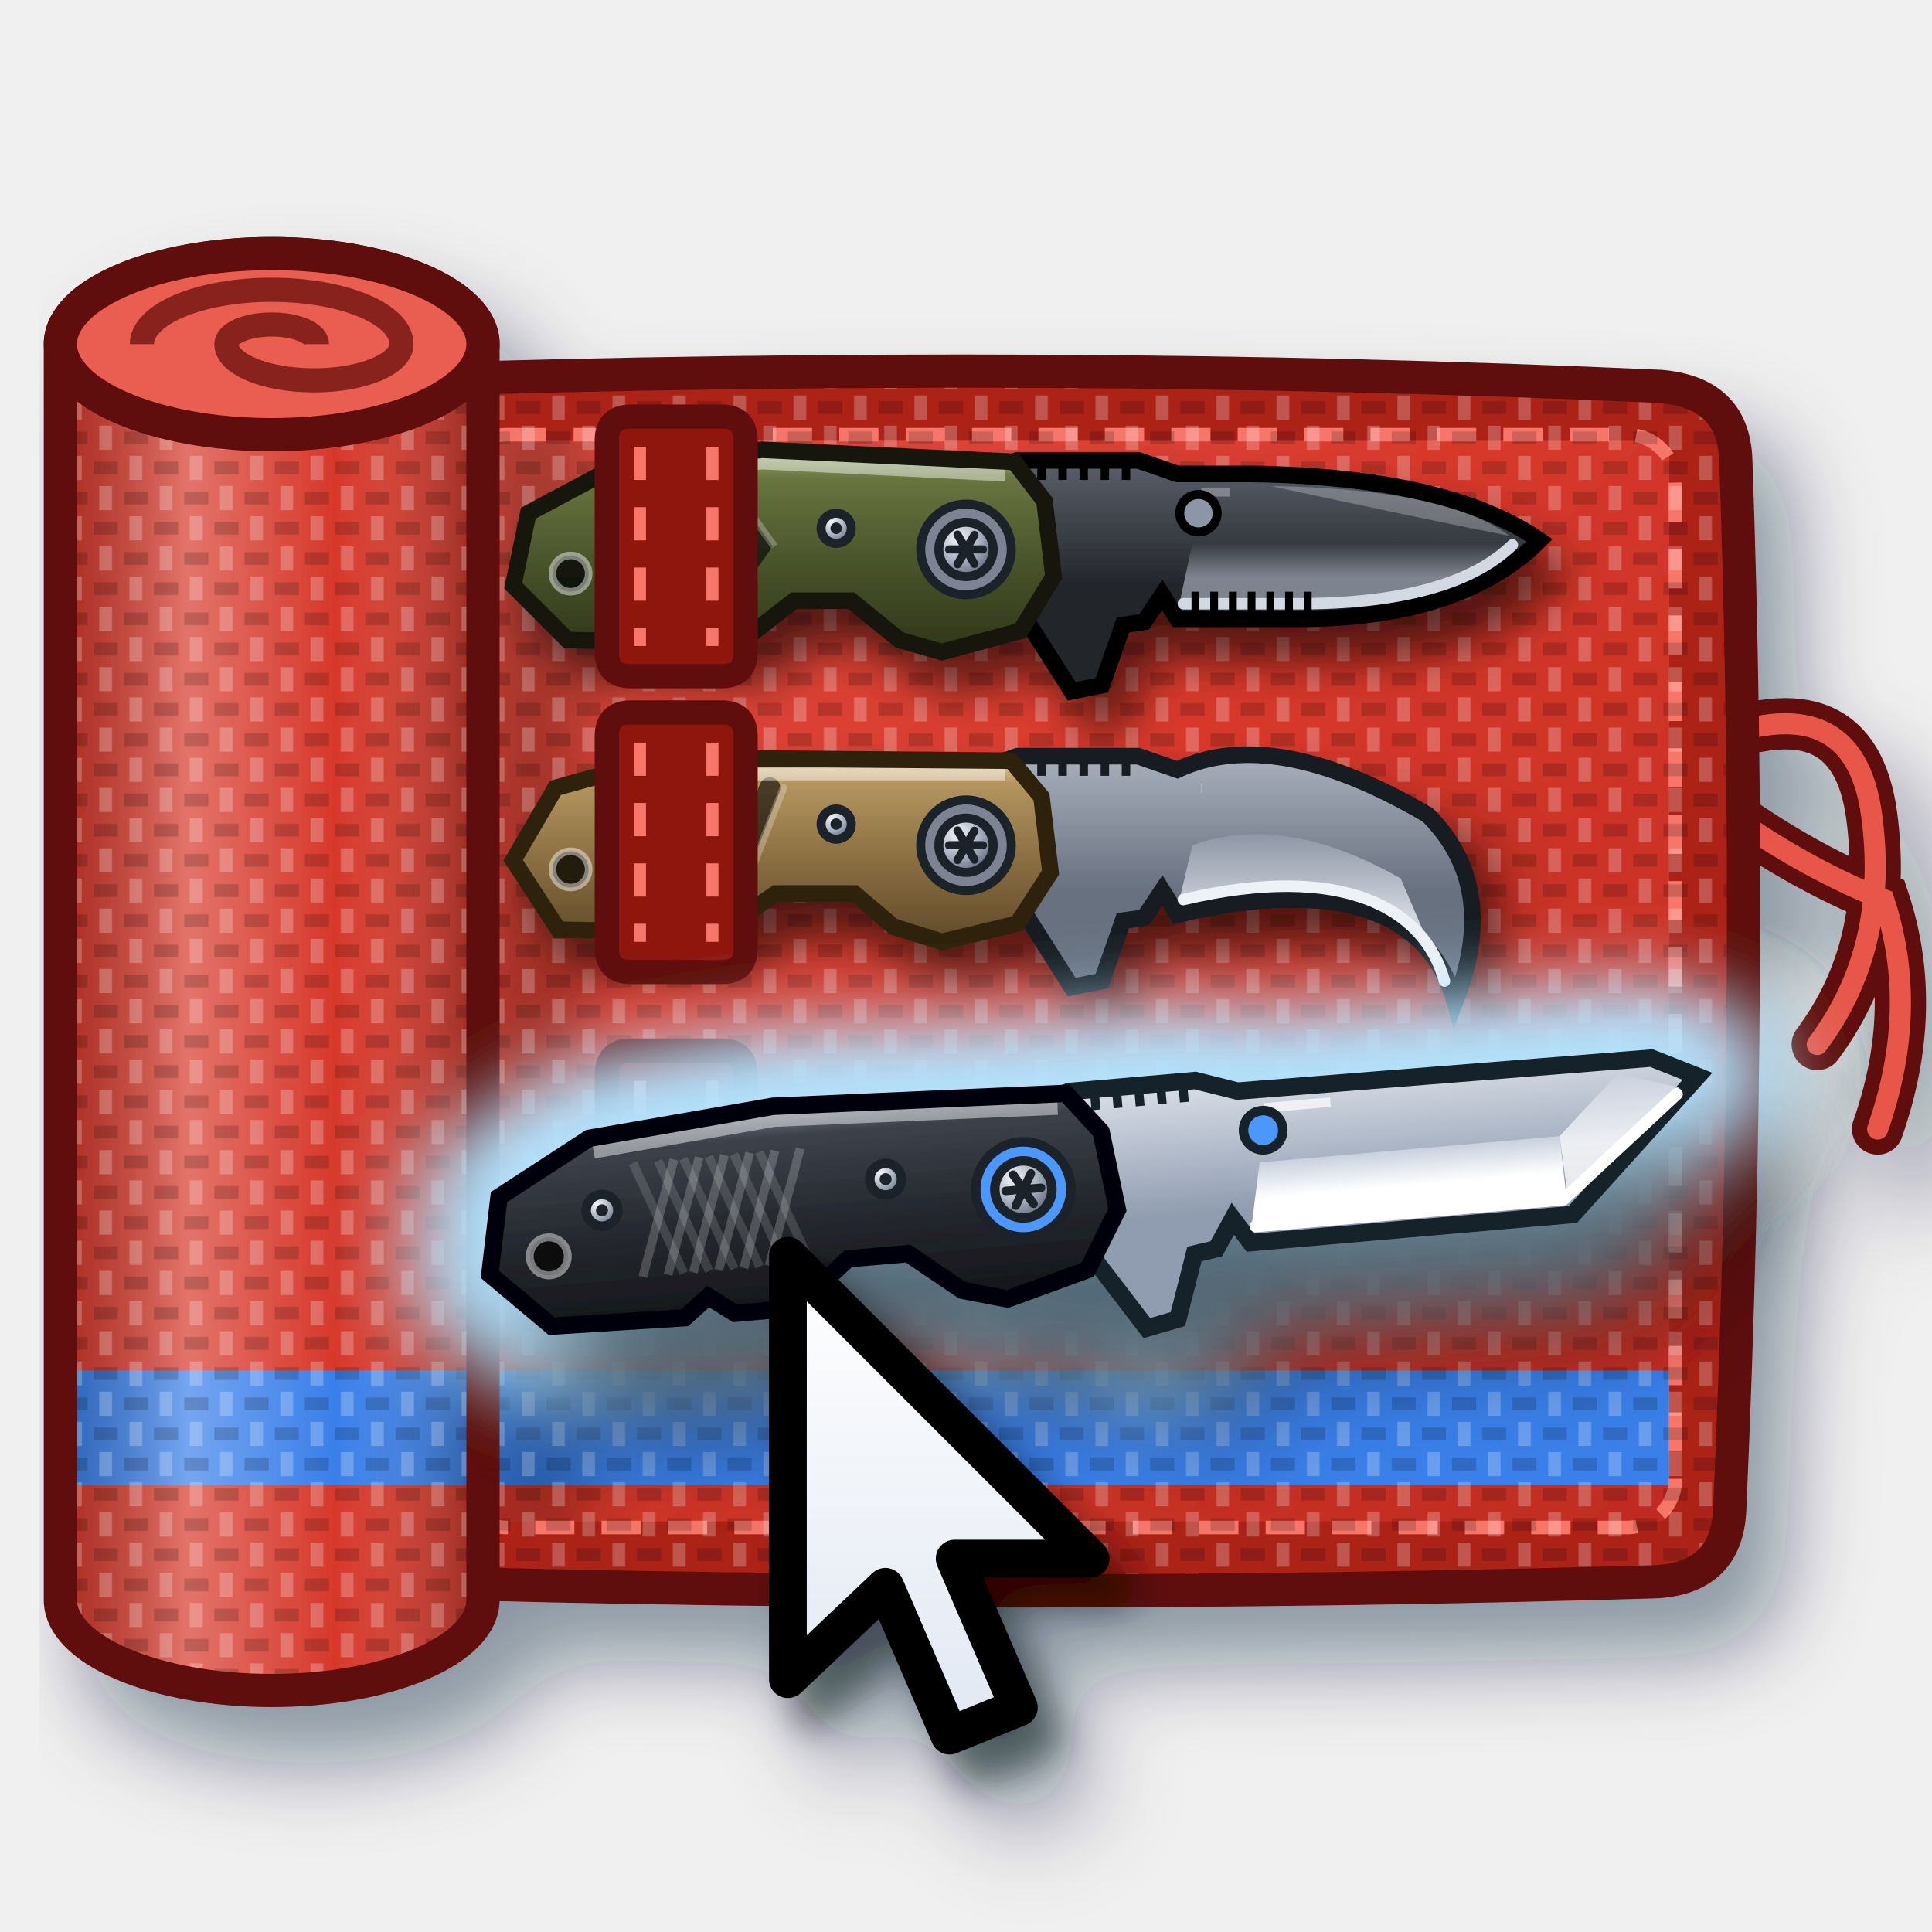
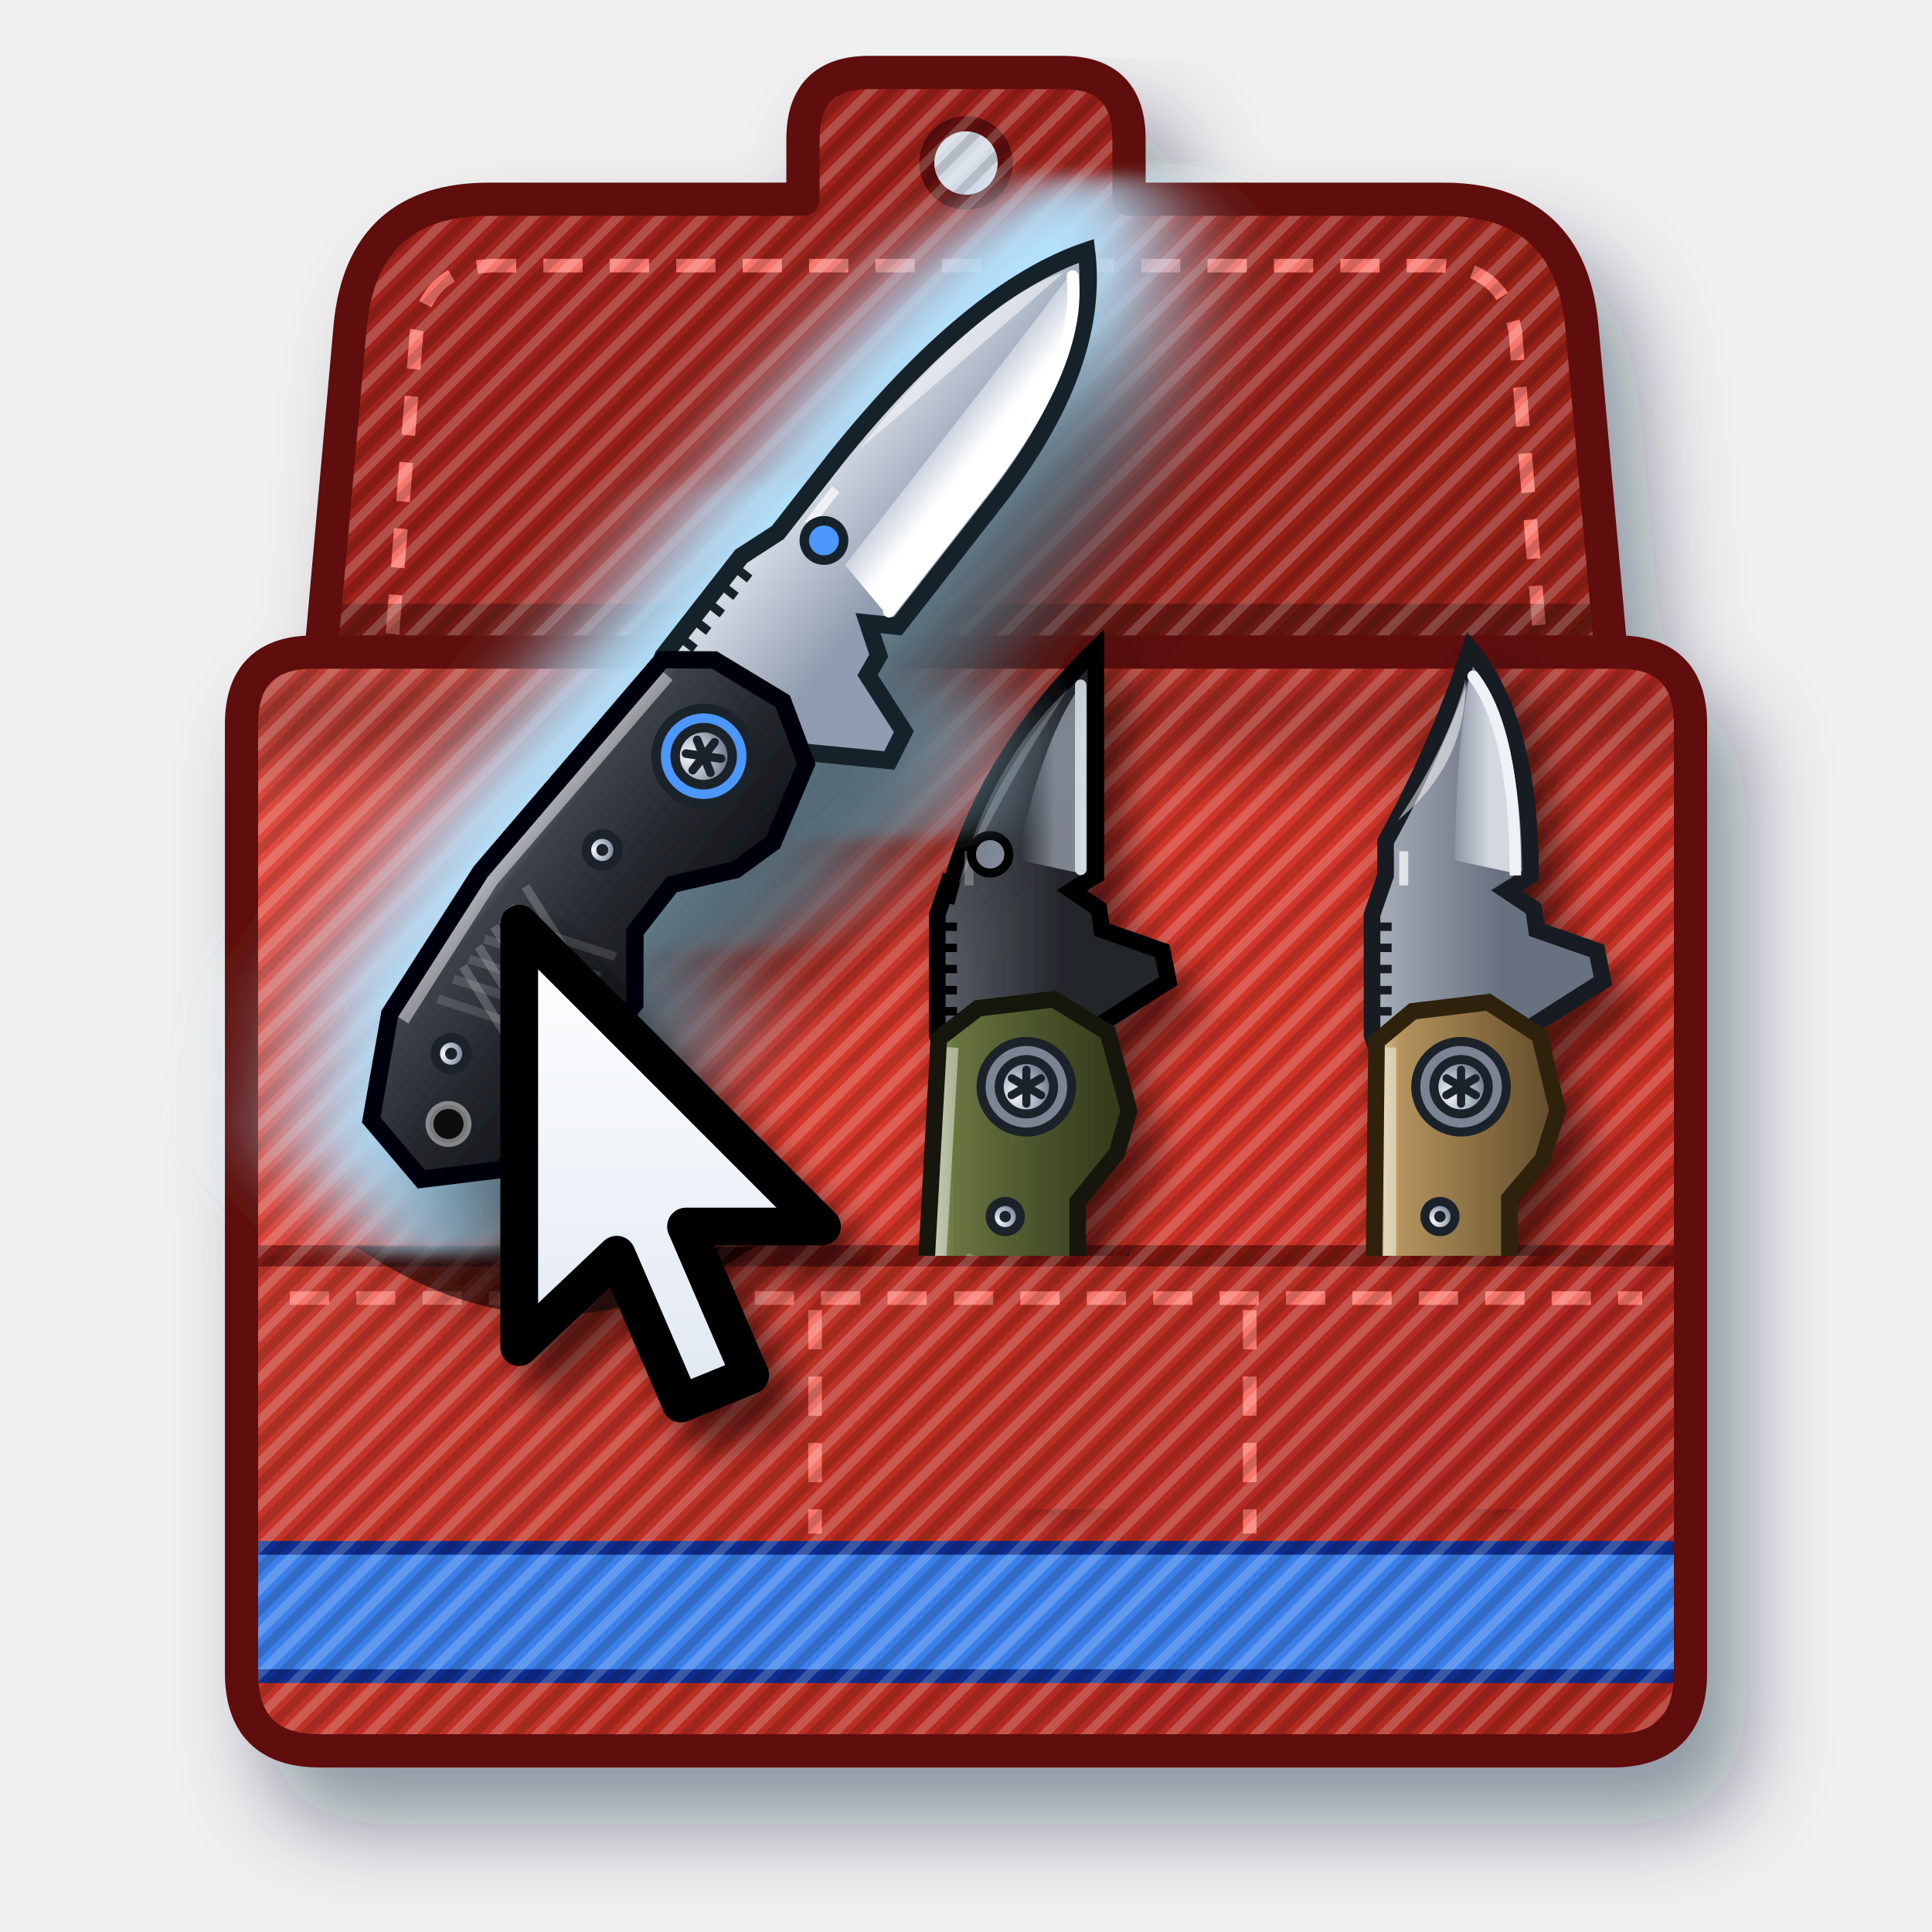
<svg xmlns="http://www.w3.org/2000/svg" viewBox="0 0 64 64" width="64" height="64">
  <defs>
    <filter id="pk2a-glow" x="-30%" y="-90%" width="160%" height="280%">
      <feGaussianBlur stdDeviation="1.25" />
    </filter>
-     <linearGradient id="pk2a-roll">
-       <stop stop-color="#000" stop-opacity=".2" />
-       <stop offset=".3" stop-color="#fff" stop-opacity=".3" />
-       <stop offset=".65" stop-color="#fff" stop-opacity="0" />
-       <stop offset="1" stop-color="#000" stop-opacity=".32" />
+     <pattern id="pk2a-c1" width="64" height="64" patternUnits="userSpaceOnUse">
+       <rect width="64" height="64" fill="url(#pk2a-cloth)" />
+       <path d="M0 41.6H64V64H0Z" fill="#000" fill-opacity=".1" />
+       <path d="M0 41.6H64" stroke="#5E0C08" stroke-opacity=".7" stroke-width=".7" />
+       <path d="M0 53.4H64" stroke="#0A2F8F" stroke-width="4.7" />
+       <path d="M0 53.4H64" stroke="#3A7FEA" stroke-width="3.8" />
+       <g filter="url(#pk2a-glow)" fill="none" stroke-linecap="round">
+         <path d="M34.9 40.2L34.9 22.2M49.3 40.2L49.3 22.2M8 23.6H56" stroke="#000" stroke-opacity=".3" stroke-width="3.2" />
+       </g>
+       <path d="M9.6 43H54.4M27 43.4V50.8M41.4 43.4V50.8" fill="none" stroke="#F7766A" stroke-width=".45" stroke-dasharray="1.3 .9" />
+       <rect width="64" height="64" fill="url(#pk2a-tw)" />
+     </pattern>
+     <linearGradient id="pk2a-lining" x2="1" y2="1">
+       <stop stop-color="#A6261D" />
+       <stop offset="1" stop-color="#881B15" />
    </linearGradient>
+     <pattern id="pk2a-tw" width="1.4" height="1.4" patternUnits="userSpaceOnUse">
+       <path d="M-1 1.35L1.35 -1M-1 2.75L2.75 -1" stroke="#000" stroke-opacity=".15" stroke-width=".3" />
+       <path d="M-1 2.05L2.05 -1M-1 3.45L3.45 -1" stroke="#fff" stroke-opacity=".2" stroke-width=".3" />
+     </pattern>
+     <pattern id="pk2a-c0" width="64" height="64" patternUnits="userSpaceOnUse">
+       <rect width="64" height="64" fill="url(#pk2a-lining)" />
+       <path d="M13 21L13.8 11Q14.2 8.8 16.4 8.8H47.6Q49.8 8.8 50.2 11L51 21" fill="none" stroke="#F7766A" stroke-width=".45" stroke-dasharray="1.3 .9" />
+       <circle cx="32" cy="5.4" r="1.3" fill="#D5DBE5" stroke="#5E0C08" stroke-width=".5" />
+       <path d="M8 21.2H56" stroke="#000" stroke-opacity=".3" stroke-width="2.4" />
+       <rect width="64" height="64" fill="url(#pk2a-tw)" />
+     </pattern>
    <linearGradient id="pk2a-cloth" x2="1" y2="1">
      <stop stop-color="#ED6357" />
      <stop offset=".5" stop-color="#D7382B" />
      <stop offset="1" stop-color="#B3251B" />
    </linearGradient>
-     <pattern id="pk2a-cv" width="2" height="2" patternUnits="userSpaceOnUse">
-       <path d="M.1 .5h.8M1.1 1.5h.8" stroke="#000" stroke-opacity=".17" stroke-width=".42" />
-       <path d="M1.5 .1v.8M.5 1.1v.8" stroke="#fff" stroke-opacity=".24" stroke-width=".42" />
-     </pattern>
-     <pattern id="pk2a-c0" width="64" height="64" patternUnits="userSpaceOnUse">
-       <rect width="64" height="64" fill="url(#pk2a-cloth)" />
-       <path d="M0 47.3H64" fill="none" stroke="#3A7FEA" stroke-width="3.8" />
-       <g filter="url(#pk2a-glow)" fill="none" stroke-linecap="round">
-         <path d="M18.4 19.4L48.4 19.4M18.4 29.2L48.4 29.2M17.6 14V51" stroke="#000" stroke-opacity=".3" stroke-width="3.2" />
-       </g>
-       <rect x="13" y="12.4" width="44.5" height="40.2" rx="2.6" fill="none" stroke="#AC2117" stroke-width="4.4" />
-       <rect x="15.2" y="14.4" width="40.3" height="36.2" rx="1.6" fill="none" stroke="#F7766A" stroke-width=".45" stroke-dasharray="1.3 .9" />
-       <rect width="64" height="64" fill="url(#pk2a-cv)" />
-     </pattern>
    <linearGradient id="pk2a-f-dlc" x1="0" y1="0" x2="0" y2="1">
      <stop offset="0" stop-color="#5B606A" />
      <stop offset="0.55" stop-color="#22252A" />
      <stop offset="1" stop-color="#22252A" />
    </linearGradient>
    <linearGradient id="pk2a-b-dlc" x1="0" y1="0" x2="0" y2="1">
      <stop offset="0" stop-color="#33373E" />
      <stop offset="0.55" stop-color="#7E848F" />
      <stop offset="1" stop-color="#7E848F" />
    </linearGradient>
    <linearGradient id="pk2a-h-od" x1="0" y1="0" x2="0" y2="1">
      <stop offset="0" stop-color="#A3AE7C" />
      <stop offset="0.14" stop-color="#69753F" />
      <stop offset="0.55" stop-color="#4A542B" />
      <stop offset="1" stop-color="#2F361A" />
    </linearGradient>
    <radialGradient id="pk2a-pin" cx=".35" cy=".3" r=".8">
      <stop offset="0" stop-color="#F4F6FA" />
      <stop offset="0.5" stop-color="#AAB3C2" />
      <stop offset="1" stop-color="#525C6E" />
    </radialGradient>
    <filter id="pk2a-ks" x="-30%" y="-30%" width="170%" height="170%">
      <feDropShadow dx=".7" dy="1.1" stdDeviation=".7" flood-color="#000" flood-opacity=".5" />
    </filter>
    <linearGradient id="pk2a-f-stone" x1="0" y1="0" x2="0" y2="1">
      <stop offset="0" stop-color="#A9B0BC" />
      <stop offset="0.55" stop-color="#687180" />
      <stop offset="1" stop-color="#687180" />
    </linearGradient>
    <linearGradient id="pk2a-b-stone" x1="0" y1="0" x2="0" y2="1">
      <stop offset="0" stop-color="#8E97A6" />
      <stop offset="0.55" stop-color="#D3D8E0" />
      <stop offset="1" stop-color="#D3D8E0" />
    </linearGradient>
    <linearGradient id="pk2a-h-tan" x1="0" y1="0" x2="0" y2="1">
      <stop offset="0" stop-color="#E6CFA2" />
      <stop offset="0.14" stop-color="#B4955F" />
      <stop offset="0.55" stop-color="#8B6F42" />
      <stop offset="1" stop-color="#5F4A29" />
    </linearGradient>
-     <pattern id="pk2a-c1" width="64" height="64" patternUnits="userSpaceOnUse">
-       <rect width="64" height="64" fill="#D7382B" />
-       <path d="M0 47.3H64" fill="none" stroke="#3A7FEA" stroke-width="3.8" />
-       <rect x="2" width="14" height="64" fill="url(#pk2a-roll)" />
-       <rect width="64" height="64" fill="url(#pk2a-cv)" />
-     </pattern>
    <linearGradient id="pk2a-f-satin" x1="0" y1="0" x2="0" y2="1">
      <stop offset="0" stop-color="#D9DFE8" />
      <stop offset="0.55" stop-color="#909CB0" />
      <stop offset="1" stop-color="#909CB0" />
    </linearGradient>
    <linearGradient id="pk2a-b-satin" x1="0" y1="0" x2="0" y2="1">
      <stop offset="0" stop-color="#C9D1DE" />
      <stop offset="0.55" stop-color="#FFFFFF" />
      <stop offset="1" stop-color="#FFFFFF" />
    </linearGradient>
    <linearGradient id="pk2a-h-black" x1="0" y1="0" x2="0" y2="1">
      <stop offset="0" stop-color="#7C8592" />
      <stop offset="0.14" stop-color="#3D424B" />
      <stop offset="0.55" stop-color="#25282E" />
      <stop offset="1" stop-color="#131519" />
    </linearGradient>
    <filter id="pk2a-lift" x="-30%" y="-30%" width="170%" height="170%">
      <feDropShadow dx="2" dy="3.4" stdDeviation="1.8" flood-color="#000" flood-opacity=".55" />
    </filter>
    <filter id="pk2a-cs" x="-30%" y="-30%" width="170%" height="170%">
      <feDropShadow dx="1" dy="1.2" stdDeviation=".7" flood-color="#000" flood-opacity=".5" />
    </filter>
    <linearGradient id="pk2a-cur" x1="0" y1="0" x2="0" y2="1">
      <stop offset="0" stop-color="#FFFFFF" />
      <stop offset="1" stop-color="#E1E8F3" />
    </linearGradient>
    <filter id="pk2a-shadow" x="-30%" y="-30%" width="170%" height="170%">
      <feDropShadow dx="1.3" dy="1.9" stdDeviation="1.4" flood-color="#06143A" flood-opacity=".42" />
    </filter>
  </defs>
  <g filter="url(#pk2a-shadow)">
-     <path d="M56.5 24.6Q61.4 22.6 62 27T60.2 34.6M56.5 26.4Q59.4 28.6 62.4 29.8Q63.6 33.4 62.2 37.4" fill="none" stroke="#5E0C08" stroke-width="1.7" stroke-linecap="round" />
-     <path d="M56.5 24.6Q61.4 22.6 62 27T60.2 34.6M56.5 26.4Q59.4 28.6 62.4 29.8Q63.6 33.4 62.2 37.4" fill="none" stroke="#E7574A" stroke-width=".7" stroke-linecap="round" />
-     <path d="M13 12.6Q35 11.9 55 12.8Q57.4 13 57.5 15.2Q58.1 32 57.3 50Q57.2 52.3 54.8 52.4Q34 53 13 52.4Z" fill="url(#pk2a-c0)" stroke="#5E0C08" stroke-width="1.1" stroke-linejoin="round" />
+     <path d="M10.6 22L11.6 10.8Q12 6.6 16.2 6.6H26.6V4.6Q26.6 2.4 28.8 2.4H35.2Q37.4 2.4 37.4 4.6V6.6H47.8Q52 6.6 52.4 10.8L53.4 22Z" fill="url(#pk2a-c0)" stroke="#5E0C08" stroke-width="1.1" stroke-linejoin="round" />
+     <path d="M10.4 21.6H53.6Q56 21.6 56 24V55.4Q56 58 53.4 58H10.6Q8 58 8 55.4V24Q8 21.6 10.4 21.6Z" fill="url(#pk2a-c1)" stroke="#5E0C08" stroke-width="1.1" stroke-linejoin="round" />
    <g filter="url(#pk2a-ks)">
-       <g transform="translate(32 18.2) rotate(0)">
-         <path d="M-1 -2L1.7 -2.95L5.7 -2.95L7 -2.5L9.5 -2.5Q15.96 -2.4 19 -.3Q16.4 2.3 11 2.3L7 2.3L6.5 1.5L5.9 2.4L5.2 2.5L4.5 4.5L3.5 4.7L2.1 2.5L-1 2.2Z" fill="url(#pk2a-f-dlc)" stroke="#030405" stroke-width=".55" stroke-miterlimit="6" />
-         <path d="M7.5 -.2L11 -.2Q15.6 -.2 18.2 -.25Q16.2 1.88 11 1.88L7.05 1.88Z" fill="url(#pk2a-b-dlc)" />
-         <path d="M10.1 -2.1Q15.96 -2 18 -.45Q15.2 -1 10.1 -2.1Z" fill="#fff" fill-opacity=".25" />
-         <path d="M7.2 1.8H11Q16.1 1.8 18.1 -.15" fill="none" stroke="#D3D9E2" stroke-width=".38" stroke-linecap="round" />
-         <path d="M7.8 -1.9H8.74" stroke="#fff" stroke-opacity=".3" stroke-width=".3" />
+       <g transform="translate(34 36) rotate(-90)">
+         <path d="M-1 -2L1.7 -2.95L5.7 -2.95L7 -2.5L6.09 -2.65Q10.73 -1.55 14.5 2.3L7 2.3L6.5 1.5L5.9 2.4L5.2 2.5L4.5 4.5L3.5 4.7L2.1 2.5L-1 2.2Z" fill="url(#pk2a-f-dlc)" stroke="#030405" stroke-width=".55" stroke-miterlimit="6" />
+         <path d="M7.5 -.2L8 -.2Q11.7 .6 13.4 1.88L7.05 1.88Z" fill="url(#pk2a-b-dlc)" />
+         <path d="M6.69 -2.25Q10.73 -1.2 13.2 1.4Q10.15 -.6 6.69 -2.25Z" fill="#fff" fill-opacity=".25" />
+         <path d="M7.2 1.8H13.3" fill="none" stroke="#D3D9E2" stroke-width=".38" stroke-linecap="round" />
+         <path d="M7.8 -1.9H6.67" stroke="#fff" stroke-opacity=".3" stroke-width=".3" />
        <path d="M2.5 -3v.7M3.2 -3v.7M3.9 -3v.7M4.6 -3v.7M5.3 -3v.7" stroke="#030405" stroke-width=".28" />
-         <path d="M7.6 2.2v-.8M8.22 2.2v-.8M8.84 2.2v-.8M9.46 2.2v-.8M10.08 2.2v-.8M10.7 2.2v-.8M11.32 2.2v-.8" stroke="#030405" stroke-width=".26" />
        <circle cx="7.7" cy="-1.2" r=".62" fill="#8D96A6" stroke="#030405" stroke-width=".3" />
-         <path d="M2.6 -1.6L1.6 -2.9L-6.75 -3.3L-11.5 -2.8L-14.5 -1.2L-15 1.2L-13.2 3L-9 3.1L-9 2.5L-9.4 3.1L-7.5 3.1L-5.7 1.7L-3.8 1.7L-2.2 3L-.8 3.4L1.8 2.7L2.9 .9Z" fill="url(#pk2a-h-od)" />
-         <path d="M-10 -1.9l1.3 1.8l-1.3 1.8M-8.1 -1.9l1.3 1.8l-1.3 1.8" fill="none" stroke="#000" stroke-opacity=".6" stroke-width=".65" />
-         <path d="M-9.55 -1.9l1.3 1.8M-7.65 -1.9l1.3 1.8" fill="none" stroke="#fff" stroke-opacity=".25" stroke-width=".25" />
-         <path d="M1.3 -2.45L-6.75 -2.85L-11.4 -2.35" fill="none" stroke="#fff" stroke-opacity=".45" stroke-width=".4" />
+         <path d="M2.6 -1.6L1.6 -2.9L-5.62 -3.3L-9 -2.8L-12 -1.2L-12.5 1.2L-10.7 3L-6.5 3.1L-7.5 2.5L-9.4 3.1L-7.5 3.1L-5.7 1.7L-3.8 1.7L-2.2 3L-.8 3.4L1.8 2.7L2.9 .9Z" fill="url(#pk2a-h-od)" />
+         <path d="M-7.5 1.7l1.4 -3.6" stroke="#000" stroke-opacity=".6" stroke-width=".7" stroke-linecap="round" />
+         <path d="M-7.05 1.7l1.4 -3.6" stroke="#fff" stroke-opacity=".25" stroke-width=".25" stroke-linecap="round" />
+         <path d="M1.3 -2.45L-5.62 -2.85L-8.9 -2.35" fill="none" stroke="#fff" stroke-opacity=".45" stroke-width=".4" />
        <circle cx="0" cy="0" r="1.5" fill="#7B8493" stroke="#1B212C" stroke-width=".3" />
        <circle cx="0" cy="0" r=".9" fill="url(#pk2a-pin)" stroke="#1B212C" stroke-width=".3" />
        <path d="M-.56 0h1.12M-.28 -.49l.56 .97M-.28 .49l.56 -.97" stroke="#1B212C" stroke-width=".27" stroke-linecap="round" />
        <circle cx="-4.3" cy="-.7" r=".5" fill="url(#pk2a-pin)" stroke="#1B212C" stroke-width=".3" />
        <circle cx="-4.3" cy="-.7" r=".19" fill="#1B212C" />
-         <circle cx="-11.3" cy="-.5" r=".5" fill="url(#pk2a-pin)" stroke="#1B212C" stroke-width=".3" />
-         <circle cx="-11.3" cy="-.5" r=".19" fill="#1B212C" />
-         <circle cx="-13.1" cy=".8" r=".6" fill="#000" fill-opacity=".75" stroke="#fff" stroke-opacity=".45" stroke-width=".25" />
-         <path d="M2.6 -1.6L1.6 -2.9L-6.75 -3.3L-11.5 -2.8L-14.5 -1.2L-15 1.2L-13.2 3L-9 3.1L-9 2.5L-9.4 3.1L-7.5 3.1L-5.7 1.7L-3.8 1.7L-2.2 3L-.8 3.4L1.8 2.7L2.9 .9Z" fill="none" stroke="#141807" stroke-width=".55" stroke-miterlimit="6" />
+         <circle cx="-8.8" cy="-.5" r=".5" fill="url(#pk2a-pin)" stroke="#1B212C" stroke-width=".3" />
+         <circle cx="-8.8" cy="-.5" r=".19" fill="#1B212C" />
+         <circle cx="-10.6" cy=".8" r=".6" fill="#000" fill-opacity=".75" stroke="#fff" stroke-opacity=".45" stroke-width=".25" />
+         <path d="M2.6 -1.6L1.6 -2.9L-5.62 -3.3L-9 -2.8L-12 -1.2L-12.5 1.2L-10.7 3L-6.5 3.1L-7.5 2.5L-9.4 3.1L-7.5 3.1L-5.7 1.7L-3.8 1.7L-2.2 3L-.8 3.4L1.8 2.7L2.9 .9Z" fill="none" stroke="#141807" stroke-width=".55" stroke-miterlimit="6" />
      </g>
    </g>
    <g filter="url(#pk2a-ks)">
-       <g transform="translate(32 28) rotate(0)">
-         <path d="M-1 -2L1.7 -2.95L5.7 -2.95L7 -2.5Q10.2 -4 15.3 -1Q17.7 1.4 16.2 5.2C15.4 2.3 12.5 1 7 2.3L7 2.3L6.5 1.5L5.9 2.4L5.2 2.5L4.5 4.5L3.5 4.7L2.1 2.5L-1 2.2Z" fill="url(#pk2a-f-stone)" stroke="#161A22" stroke-width=".55" stroke-miterlimit="6" />
-         <path d="M7.5 0Q10.54 -1.1 14.4 1.1L15.9 4.6C15.1 2 12.5 .6 7.05 1.88Z" fill="url(#pk2a-b-stone)" />
-         <path d="M15.85 4.5C15.2 2.1 12.5 .55 7.2 1.8" fill="none" stroke="#EEF1F5" stroke-width=".38" stroke-linecap="round" />
-         <path d="M7.8 -1.9H7.82" stroke="#fff" stroke-opacity=".7" stroke-width=".3" />
+       <g transform="translate(48.4 36) rotate(-90)">
+         <path d="M-1 -2L1.7 -2.95L5.7 -2.95L7 -2.5L8.12 -2.5Q11.31 -.75 14.5 .3Q12.1 2.3 7 2.3L7 2.3L6.5 1.5L5.9 2.4L5.2 2.5L4.5 4.5L3.5 4.7L2.1 2.5L-1 2.2Z" fill="url(#pk2a-f-stone)" stroke="#161A22" stroke-width=".55" stroke-miterlimit="6" />
+         <path d="M7.5 -.2L7 -.2Q11.2 -.2 13.7 .32Q11.9 1.88 7 1.88L7.05 1.88Z" fill="url(#pk2a-b-stone)" />
+         <path d="M8.82 -2.1Q11.31 -.42 13.5 .15Q10.71 .2 8.82 -2.1Z" fill="#fff" fill-opacity=".5" />
+         <path d="M7.2 1.8H7Q11.8 1.8 13.6 .4" fill="none" stroke="#EEF1F5" stroke-width=".38" stroke-linecap="round" />
+         <path d="M7.8 -1.9H6.67" stroke="#fff" stroke-opacity=".7" stroke-width=".3" />
        <path d="M2.5 -3v.7M3.2 -3v.7M3.9 -3v.7M4.6 -3v.7M5.3 -3v.7" stroke="#161A22" stroke-width=".28" />
-         <path d="M2.5 -1.6L1.5 -2.8L-10 -2.9L-13.6 -1.9L-15 .5L-13.5 2.8L-8.2 2.9L-6.3 1.6L-3.7 1.6L-2.4 2.7L-.8 3.2L1.7 2.6L2.8 .9Z" fill="url(#pk2a-h-tan)" />
-         <path d="M-10 1.7l1.4 -3.6M-7.9 1.7l1.4 -3.6" stroke="#000" stroke-opacity=".6" stroke-width=".7" stroke-linecap="round" />
-         <path d="M-9.55 1.7l1.4 -3.6M-7.45 1.7l1.4 -3.6" stroke="#fff" stroke-opacity=".25" stroke-width=".25" stroke-linecap="round" />
-         <path d="M1.3 -2.35H-9.9" stroke="#fff" stroke-opacity=".45" stroke-width=".4" />
+         <path d="M2.5 -1.6L1.5 -2.8L-7.5 -2.9L-11.1 -1.9L-12.5 .5L-11 2.8L-8.2 2.9L-6.3 1.6L-3.7 1.6L-2.4 2.7L-.8 3.2L1.7 2.6L2.8 .9Z" fill="url(#pk2a-h-tan)" />
+         <path d="M-6.7 2.3V.6H-6.7L-5.7 1.4M-6.9 -1.2H-7" fill="none" stroke="#000" stroke-opacity=".65" stroke-width=".38" />
+         <path d="M-6.3 1H-6.9M-6.9 -.85H-7" stroke="#fff" stroke-opacity=".4" stroke-width=".25" />
+         <path d="M1.3 -2.35H-7.4" stroke="#fff" stroke-opacity=".45" stroke-width=".4" />
        <circle cx="0" cy="0" r="1.5" fill="#7B8493" stroke="#1B212C" stroke-width=".3" />
        <circle cx="0" cy="0" r=".9" fill="url(#pk2a-pin)" stroke="#1B212C" stroke-width=".3" />
        <path d="M-.56 0h1.12M-.28 -.49l.56 .97M-.28 .49l.56 -.97" stroke="#1B212C" stroke-width=".27" stroke-linecap="round" />
        <circle cx="-4.3" cy="-.7" r=".5" fill="url(#pk2a-pin)" stroke="#1B212C" stroke-width=".3" />
        <circle cx="-4.3" cy="-.7" r=".19" fill="#1B212C" />
-         <circle cx="-11.3" cy="-.5" r=".5" fill="url(#pk2a-pin)" stroke="#1B212C" stroke-width=".3" />
-         <circle cx="-11.3" cy="-.5" r=".19" fill="#1B212C" />
-         <circle cx="-13.1" cy=".8" r=".6" fill="#000" fill-opacity=".75" stroke="#fff" stroke-opacity=".45" stroke-width=".25" />
-         <path d="M2.5 -1.6L1.5 -2.8L-10 -2.9L-13.6 -1.9L-15 .5L-13.5 2.8L-8.2 2.9L-6.3 1.6L-3.7 1.6L-2.4 2.7L-.8 3.2L1.7 2.6L2.8 .9Z" fill="none" stroke="#2E220E" stroke-width=".55" stroke-miterlimit="6" />
+         <circle cx="-8.8" cy="-.5" r=".5" fill="url(#pk2a-pin)" stroke="#1B212C" stroke-width=".3" />
+         <circle cx="-8.8" cy="-.5" r=".19" fill="#1B212C" />
+         <circle cx="-10.6" cy=".8" r=".6" fill="#000" fill-opacity=".75" stroke="#fff" stroke-opacity=".45" stroke-width=".25" />
+         <path d="M2.5 -1.6L1.5 -2.8L-7.5 -2.9L-11.1 -1.9L-12.5 .5L-11 2.8L-8.2 2.9L-6.3 1.6L-3.7 1.6L-2.4 2.7L-.8 3.2L1.7 2.6L2.8 .9Z" fill="none" stroke="#2E220E" stroke-width=".55" stroke-miterlimit="6" />
      </g>
    </g>
-     <path d="M20.9 13.8h3q.8 0 .8 .8v7q0 .8 -.8 .8h-3q-.8 0 -.8 -.8v-7q0 -.8 .8 -.8zM20.9 23.6h3q.8 0 .8 .8v7q0 .8 -.8 .8h-3q-.8 0 -.8 -.8v-7q0 -.8 .8 -.8zM20.9 34.8h3q.8 0 .8 .8v7q0 .8 -.8 .8h-3q-.8 0 -.8 -.8v-7q0 -.8 .8 -.8z" fill="#8F1810" stroke="#5E0C08" stroke-width=".8" />
-     <path d="M21.2 14.8v6.6M23.6 14.8v6.6M21.2 24.6v6.6M23.6 24.6v6.6M21.2 35.8v6.6M23.6 35.8v6.6" fill="none" stroke="#F7766A" stroke-width=".4" stroke-dasharray="1.1 .9" />
-     <path d="M2 11.4A7 3 0 0 1 16 11.4V53A7 3 0 0 1 2 53Z" fill="url(#pk2a-c1)" stroke="#5E0C08" stroke-width="1.1" stroke-linejoin="round" />
-     <ellipse cx="9" cy="11.4" rx="7" ry="3" fill="#EA5D51" stroke="#5E0C08" stroke-width="1.1" />
-     <path d="M4.7 11.4a4.3 1.8 0 1 1 8.6 0a2.9 1.2 0 1 1 -5.8 0a1.5 .65 0 1 1 3 0" fill="none" stroke="#5E0C08" stroke-opacity=".7" stroke-width=".8" />
-     <g transform="translate(33.9 39.4) rotate(-5) scale(1.05)" filter="url(#pk2a-glow)" fill="#B4E4FF" stroke="#B4E4FF" stroke-width="5" stroke-linejoin="round">
-       <path d="M-1 -2L1.7 -2.95L5.7 -2.95L7 -2.5L20.1 -2.4L21.5 -1.7L17.2 2.3L7 2.3L6.5 1.5L5.9 2.4L5.2 2.5L4.5 4.5L3.5 4.7L2.1 2.5L-1 2.2Z" />
-       <path d="M2.6 -1.6L1.6 -2.9L-7.65 -3.3L-13.5 -2.8L-16.5 -1.2L-17 1.2L-15.2 3L-11 3.1L-10.2 2.5L-9.4 3.1L-7.5 3.1L-5.7 1.7L-3.8 1.7L-2.2 3L-.8 3.4L1.8 2.7L2.9 .9Z" />
+     <path d="M29 41.6H53.6V50H29Z" fill="url(#pk2a-c1)" />
+     <path d="M11.8 41.3H25Q18.4 45.8 11.8 41.3Z" fill="#000" fill-opacity=".55" />
+     <g transform="translate(23.31 25.05) rotate(-52) scale(1.05)" filter="url(#pk2a-glow)" fill="#B4E4FF" stroke="#B4E4FF" stroke-width="5" stroke-linejoin="round">
+       <path d="M-1 -2L1.7 -2.95L5.7 -2.95L7 -2.5L10 -2.5Q16.8 -2.4 20 -.3Q17.4 2.3 12 2.3L7 2.3L6.5 1.5L5.9 2.4L5.2 2.5L4.5 4.5L3.5 4.7L2.1 2.5L-1 2.2Z" />
+       <path d="M2.6 -1.6L1.6 -2.9L-7.2 -3.3L-12.5 -2.8L-15.5 -1.2L-16 1.2L-14.2 3L-10 3.1L-9.6 2.5L-9.4 3.1L-7.5 3.1L-5.7 1.7L-3.8 1.7L-2.2 3L-.8 3.4L1.8 2.7L2.9 .9Z" />
    </g>
    <g filter="url(#pk2a-lift)">
-       <g transform="translate(33.9 39.4) rotate(-5) scale(1.05)">
-         <path d="M-1 -2L1.7 -2.95L5.7 -2.95L7 -2.5L20.1 -2.4L21.5 -1.7L17.2 2.3L7 2.3L6.5 1.5L5.9 2.4L5.2 2.5L4.5 4.5L3.5 4.7L2.1 2.5L-1 2.2Z" fill="url(#pk2a-f-satin)" stroke="#19202C" stroke-width=".55" stroke-miterlimit="6" />
-         <path d="M7.5 -.2L17 -.2L17.05 1.88L7.05 1.88Z" fill="url(#pk2a-b-satin)" />
-         <path d="M17 -.2L19 -2L20.9 -1.4L17.1 1.88Z" fill="url(#pk2a-b-satin)" fill-opacity=".8" />
-         <path d="M7.2 1.8H16.95L20.8 -1.2" fill="none" stroke="#FFFFFF" stroke-width=".38" stroke-linecap="round" />
-         <path d="M7.8 -1.9H9.89" stroke="#fff" stroke-opacity=".7" stroke-width=".3" />
+       <g transform="translate(23.31 25.05) rotate(-52) scale(1.05)">
+         <path d="M-1 -2L1.7 -2.95L5.7 -2.95L7 -2.5L10 -2.5Q16.8 -2.4 20 -.3Q17.4 2.3 12 2.3L7 2.3L6.5 1.5L5.9 2.4L5.2 2.5L4.5 4.5L3.5 4.7L2.1 2.5L-1 2.2Z" fill="url(#pk2a-f-satin)" stroke="#19202C" stroke-width=".55" stroke-miterlimit="6" />
+         <path d="M7.5 -.2L12 -.2Q16.6 -.2 19.2 -.25Q17.2 1.88 12 1.88L7.05 1.88Z" fill="url(#pk2a-b-satin)" />
+         <path d="M10.6 -2.1Q16.8 -2 19 -.45Q16 -1 10.6 -2.1Z" fill="#fff" fill-opacity=".5" />
+         <path d="M7.2 1.8H12Q17.1 1.8 19.1 -.15" fill="none" stroke="#FFFFFF" stroke-width=".38" stroke-linecap="round" />
+         <path d="M7.8 -1.9H9.2" stroke="#fff" stroke-opacity=".7" stroke-width=".3" />
        <path d="M2.5 -3v.7M3.2 -3v.7M3.9 -3v.7M4.6 -3v.7M5.3 -3v.7" stroke="#19202C" stroke-width=".28" />
        <circle cx="7.7" cy="-1.2" r=".62" fill="#4B97FB" stroke="#19202C" stroke-width=".3" />
-         <path d="M2.6 -1.6L1.6 -2.9L-7.65 -3.3L-13.5 -2.8L-16.5 -1.2L-17 1.2L-15.2 3L-11 3.1L-10.2 2.5L-9.4 3.1L-7.5 3.1L-5.7 1.7L-3.8 1.7L-2.2 3L-.8 3.4L1.8 2.7L2.9 .9Z" fill="url(#pk2a-h-black)" />
-         <path d="M-12.2 1.7l1.3 -3.6M-11.4 1.7l1.3 -3.6M-10.6 1.7l1.3 -3.6M-9.8 1.7l1.3 -3.6M-9 1.7l1.3 -3.6M-8.2 1.7l1.3 -3.6" stroke="#fff" stroke-opacity=".2" stroke-width=".28" />
-         <path d="M-12.2 -1.9l1.3 3.6M-11.4 -1.9l1.3 3.6M-10.6 -1.9l1.3 3.6M-9.8 -1.9l1.3 3.6M-9 -1.9l1.3 3.6M-8.2 -1.9l1.3 3.6" stroke="#fff" stroke-opacity=".14" stroke-width=".28" />
-         <path d="M1.3 -2.45L-7.65 -2.85L-13.4 -2.35" fill="none" stroke="#fff" stroke-opacity=".45" stroke-width=".4" />
+         <path d="M2.6 -1.6L1.6 -2.9L-7.2 -3.3L-12.5 -2.8L-15.5 -1.2L-16 1.2L-14.2 3L-10 3.1L-9.6 2.5L-9.4 3.1L-7.5 3.1L-5.7 1.7L-3.8 1.7L-2.2 3L-.8 3.4L1.8 2.7L2.9 .9Z" fill="url(#pk2a-h-black)" />
+         <path d="M-11.2 1.7l1.3 -3.6M-10.4 1.7l1.3 -3.6M-9.6 1.7l1.3 -3.6M-8.8 1.7l1.3 -3.6M-8 1.7l1.3 -3.6" stroke="#fff" stroke-opacity=".2" stroke-width=".28" />
+         <path d="M-11.2 -1.9l1.3 3.6M-10.4 -1.9l1.3 3.6M-9.6 -1.9l1.3 3.6M-8.8 -1.9l1.3 3.6M-8 -1.9l1.3 3.6" stroke="#fff" stroke-opacity=".14" stroke-width=".28" />
+         <path d="M1.3 -2.45L-7.2 -2.85L-12.4 -2.35" fill="none" stroke="#fff" stroke-opacity=".45" stroke-width=".4" />
        <circle cx="0" cy="0" r="1.5" fill="#4B97FB" stroke="#1B212C" stroke-width=".3" />
        <circle cx="0" cy="0" r=".9" fill="url(#pk2a-pin)" stroke="#1B212C" stroke-width=".3" />
        <path d="M-.56 0h1.12M-.28 -.49l.56 .97M-.28 .49l.56 -.97" stroke="#1B212C" stroke-width=".27" stroke-linecap="round" />
        <circle cx="-4.3" cy="-.7" r=".5" fill="url(#pk2a-pin)" stroke="#1B212C" stroke-width=".3" />
        <circle cx="-4.3" cy="-.7" r=".19" fill="#1B212C" />
-         <circle cx="-13.3" cy="-.5" r=".5" fill="url(#pk2a-pin)" stroke="#1B212C" stroke-width=".3" />
-         <circle cx="-13.3" cy="-.5" r=".19" fill="#1B212C" />
-         <circle cx="-15.1" cy=".8" r=".6" fill="#000" fill-opacity=".75" stroke="#fff" stroke-opacity=".45" stroke-width=".25" />
-         <path d="M2.6 -1.6L1.6 -2.9L-7.65 -3.3L-13.5 -2.8L-16.5 -1.2L-17 1.2L-15.2 3L-11 3.1L-10.2 2.5L-9.4 3.1L-7.5 3.1L-5.7 1.7L-3.8 1.7L-2.2 3L-.8 3.4L1.8 2.7L2.9 .9Z" fill="none" stroke="#050608" stroke-width=".55" stroke-miterlimit="6" />
+         <circle cx="-12.3" cy="-.5" r=".5" fill="url(#pk2a-pin)" stroke="#1B212C" stroke-width=".3" />
+         <circle cx="-12.3" cy="-.5" r=".19" fill="#1B212C" />
+         <circle cx="-14.1" cy=".8" r=".6" fill="#000" fill-opacity=".75" stroke="#fff" stroke-opacity=".45" stroke-width=".25" />
+         <path d="M2.6 -1.6L1.6 -2.9L-7.2 -3.3L-12.5 -2.8L-15.5 -1.2L-16 1.2L-14.2 3L-10 3.1L-9.6 2.5L-9.4 3.1L-7.5 3.1L-5.7 1.7L-3.8 1.7L-2.2 3L-.8 3.4L1.8 2.7L2.9 .9Z" fill="none" stroke="#050608" stroke-width=".55" stroke-miterlimit="6" />
      </g>
    </g>
-     <g transform="translate(26.1 41.6) scale(0.85)" filter="url(#pk2a-cs)">
+     <g transform="translate(17.2 30.6) scale(0.85)" filter="url(#pk2a-cs)">
      <path d="M0 0V16.5L3.8 12.9L6.3 18.7L9 17.6L6.5 11.8H11.8Z" fill="url(#pk2a-cur)" stroke="#000" stroke-width="1.47" stroke-linejoin="round" />
    </g>
  </g>
</svg>
